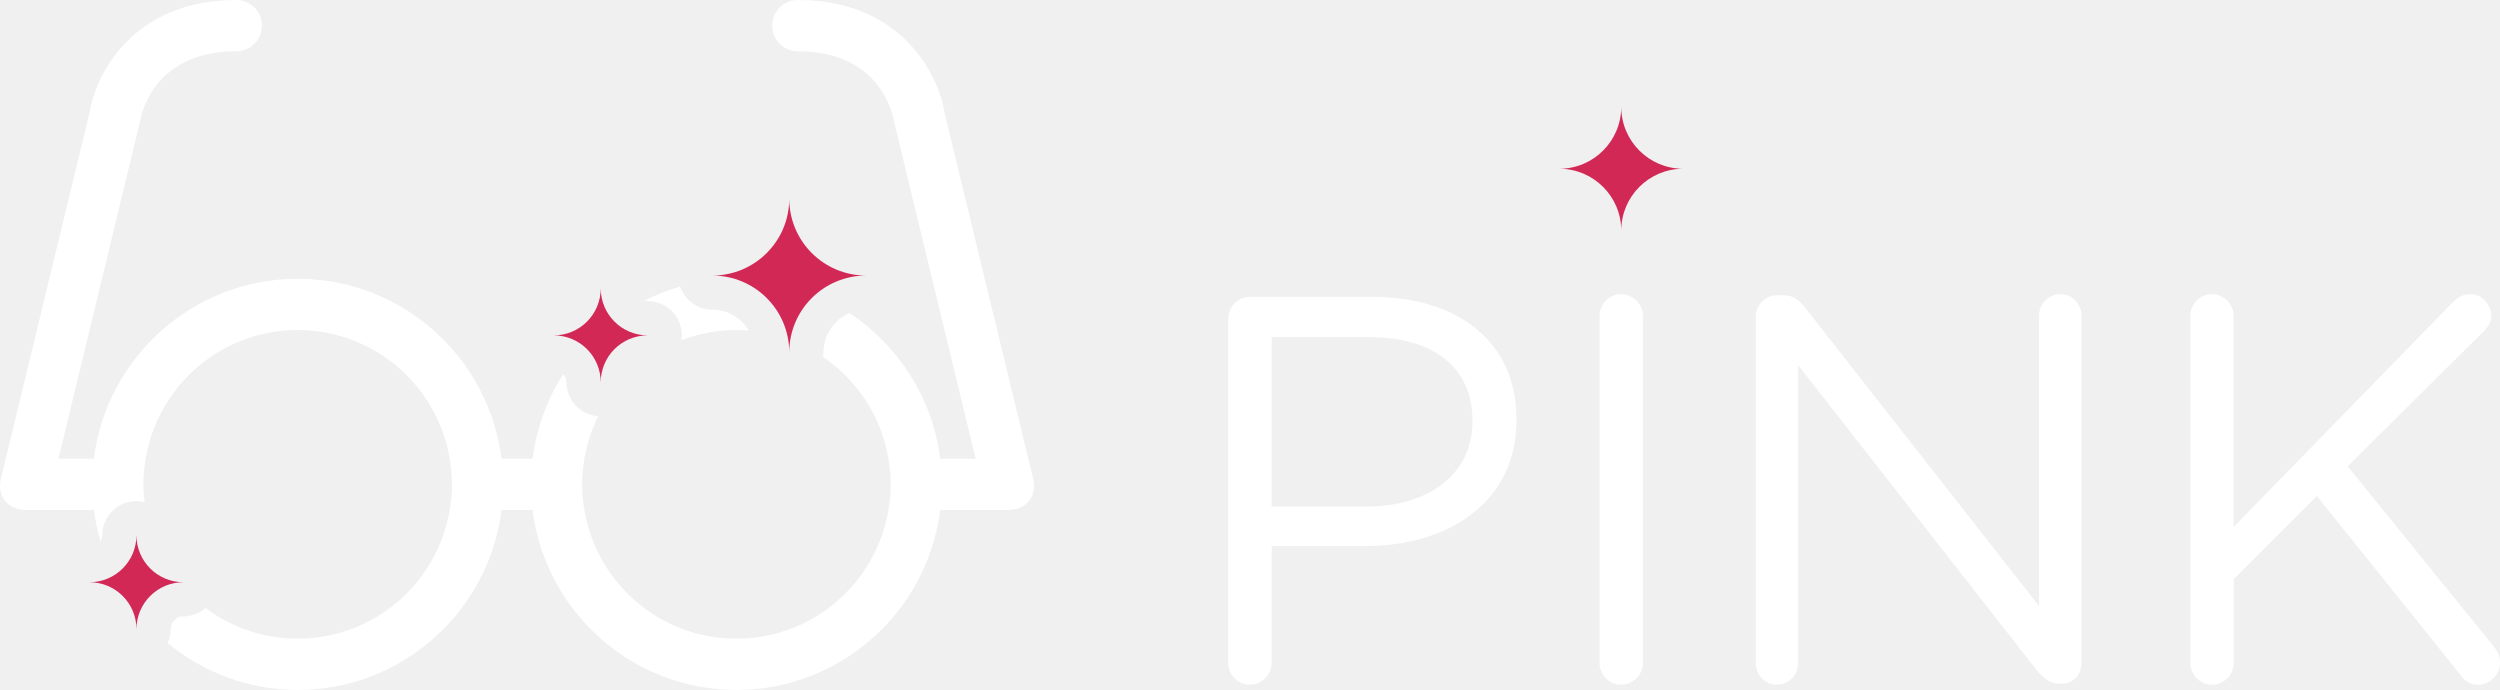
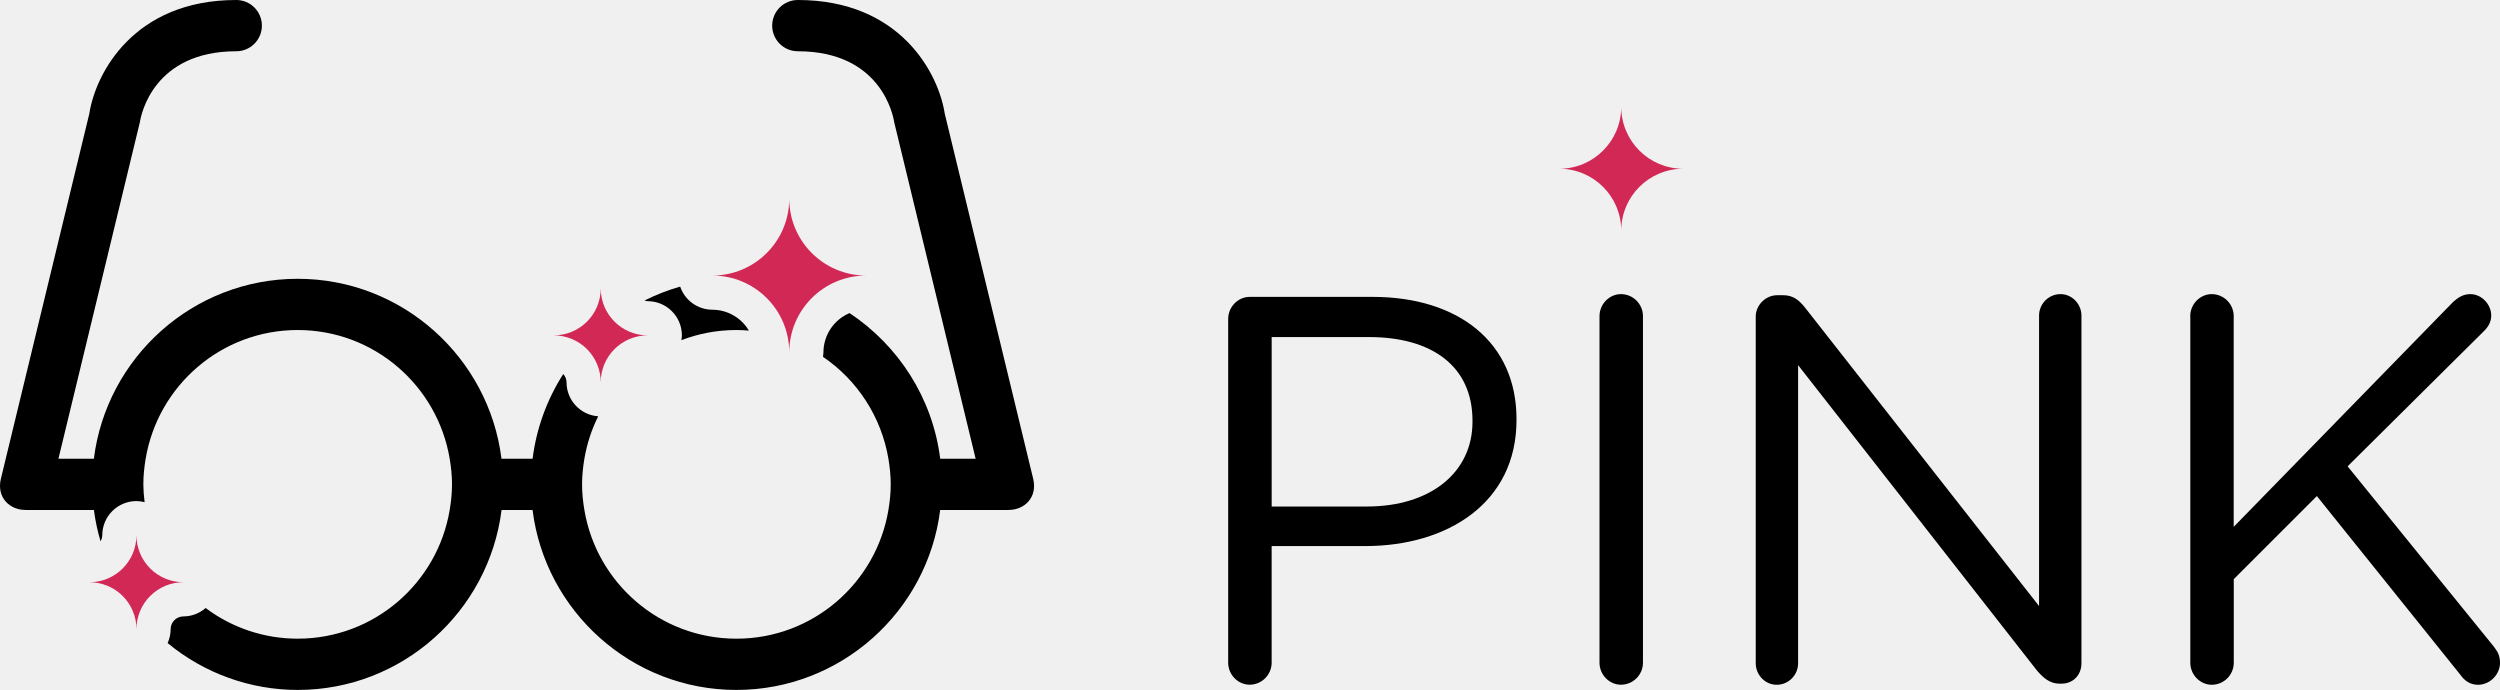
- <svg xmlns="http://www.w3.org/2000/svg" version="1.1" id="Layer_2" x="0px" y="0px" width="146.3px" height="40.375px" viewBox="0 0 146.3 40.375" enable-background="new 0 0 146.3 40.375" xml:space="preserve">
+ <svg xmlns="http://www.w3.org/2000/svg" width="146.3" height="40.375">
+   <path d="M71.874 18.661c0-.708.58-1.288 1.256-1.288h7.18c5.087 0 8.436 2.704 8.436 7.146v.064c0 4.861-4.057 7.373-8.854 7.373h-5.475v6.825c0 .708-.58 1.288-1.288 1.288-.676 0-1.256-.58-1.256-1.288v-20.12zm8.114 10.98c3.734 0 6.182-1.996 6.182-4.959v-.063c0-3.22-2.414-4.894-6.053-4.894h-5.699v9.917h5.57v-.001zM93.603 18.5c0-.708.579-1.288 1.255-1.288.709 0 1.288.58 1.288 1.288v20.283a1.29 1.29 0 0 1-1.288 1.287c-.676 0-1.255-.579-1.255-1.287V18.5zm9.141.032c0-.676.58-1.256 1.256-1.256h.354c.58 0 .935.29 1.288.74l13.684 17.45V18.468c0-.676.547-1.256 1.256-1.256.676 0 1.224.58 1.224 1.256v20.349c0 .676-.481 1.19-1.158 1.19h-.129c-.548 0-.935-.321-1.319-.772l-13.975-17.868v17.45c0 .676-.547 1.256-1.256 1.256-.676 0-1.223-.58-1.223-1.256V18.532h-.002zm25.429-.032c0-.708.58-1.288 1.257-1.288.708 0 1.286.58 1.286 1.288v12.331l12.848-13.168c.29-.257.579-.451.998-.451.676 0 1.225.612 1.225 1.256 0 .354-.162.644-.42.901l-7.984 7.92 8.564 10.561c.225.291.354.547.354.935 0 .676-.578 1.288-1.286 1.288-.483 0-.806-.258-1.03-.58l-8.402-10.463-4.863 4.861v4.894a1.29 1.29 0 0 1-1.286 1.288c-.677 0-1.257-.58-1.257-1.288V18.5h-.004z" />
+   <path fill="#D22856" d="M98.498 9.875a3.623 3.623 0 0 1-3.623-3.624 3.625 3.625 0 0 1-3.625 3.624 3.625 3.625 0 0 1 3.625 3.624 3.623 3.623 0 0 1 3.623-3.624z" />
  <g>
-     <path fill="#FFFFFF" d="M71.874,18.661c0-0.708,0.58-1.288,1.256-1.288h7.18c5.087,0,8.436,2.704,8.436,7.146v0.064 c0,4.861-4.057,7.373-8.854,7.373h-5.475v6.825c0,0.708-0.58,1.288-1.288,1.288c-0.676,0-1.256-0.58-1.256-1.288V18.661z M79.988,29.641c3.734,0,6.182-1.996,6.182-4.959v-0.063c0-3.22-2.414-4.894-6.053-4.894h-5.699v9.917H79.988L79.988,29.641z" />
-     <path fill="#FFFFFF" d="M93.603,18.5c0-0.708,0.579-1.288,1.255-1.288c0.709,0,1.288,0.58,1.288,1.288v20.283 c0,0.708-0.579,1.287-1.288,1.287c-0.676,0-1.255-0.579-1.255-1.287V18.5z" />
-     <path fill="#FFFFFF" d="M102.744,18.532c0-0.676,0.58-1.256,1.256-1.256h0.354c0.58,0,0.935,0.29,1.288,0.74l13.684,17.45V18.468 c0-0.676,0.547-1.256,1.256-1.256c0.676,0,1.224,0.58,1.224,1.256v20.349c0,0.676-0.481,1.19-1.158,1.19h-0.129c-0.548,0-0.935-0.321-1.319-0.772l-13.975-17.868v17.45c0,0.676-0.547,1.256-1.256,1.256c-0.676,0-1.223-0.58-1.223-1.256V18.532 H102.744z" />
-     <path fill="#FFFFFF" d="M128.173,18.5c0-0.708,0.58-1.288,1.257-1.288c0.708,0,1.286,0.58,1.286,1.288v12.331l12.848-13.168 c0.29-0.257,0.579-0.451,0.998-0.451c0.676,0,1.225,0.612,1.225,1.256c0,0.354-0.162,0.644-0.42,0.901l-7.984,7.92l8.564,10.561 c0.225,0.291,0.354,0.547,0.354,0.935c0,0.676-0.578,1.288-1.286,1.288c-0.483,0-0.806-0.258-1.03-0.58l-8.402-10.463l-4.863,4.861 v4.894c0,0.708-0.578,1.288-1.286,1.288c-0.677,0-1.257-0.58-1.257-1.288V18.5H128.173z" />
+     <path d="M43.094 19.313c.246 0 .489.014.73.033a2.491 2.491 0 0 0-2.136-1.221 1.994 1.994 0 0 1-1.884-1.354c-.727.208-1.425.482-2.089.816.062.017.122.038.188.038a2 2 0 0 1 2 2c0 .096-.015.188-.028.281 1-.382 2.084-.593 3.219-.593z" />
+     <path d="M60.462 28.016L55.287 6.651C54.926 4.303 52.694 0 46.688 0a1.5 1.5 0 1 0 0 3c4.856 0 5.575 3.729 5.639 4.143l4.767 19.701h-2.073c-.445-3.557-2.453-6.628-5.305-8.522a2.503 2.503 0 0 0-1.529 2.303c0 .088-.015.171-.026.256a9.034 9.034 0 0 1 3.829 5.964c.082.489.135.988.135 1.5s-.053 1.012-.135 1.5c-.716 4.272-4.421 7.531-8.896 7.531-4.475 0-8.181-3.259-8.896-7.531-.082-.488-.135-.988-.135-1.5s.053-1.011.135-1.5a8.949 8.949 0 0 1 .808-2.483 1.995 1.995 0 0 1-1.852-1.985.743.743 0 0 0-.192-.489 11.954 11.954 0 0 0-1.795 4.958h-1.82c-.741-5.927-5.802-10.531-11.927-10.531S6.235 20.917 5.493 26.844H3.42L8.187 7.143C8.25 6.729 8.97 3 13.826 3a1.5 1.5 0 1 0 0-3C7.82 0 5.588 4.303 5.227 6.651L.052 28.016c-.266 1.109.531 1.826 1.426 1.826.012 0 .023.004.036.004h3.982c.079.628.215 1.237.387 1.831a.726.726 0 0 0 .102-.354 2 2 0 0 1 2-2c.166 0 .324.025.478.063a8.337 8.337 0 0 1-.074-1.042c0-.512.053-1.011.135-1.5.715-4.271 4.421-7.531 8.896-7.531s8.18 3.26 8.896 7.531c.082.489.135.988.135 1.5s-.053 1.012-.135 1.5c-.715 4.272-4.421 7.531-8.896 7.531a8.959 8.959 0 0 1-5.386-1.794c-.35.302-.8.491-1.299.491a.75.75 0 0 0-.749.748c0 .29-.065.564-.176.812a11.94 11.94 0 0 0 7.614 2.743c6.125 0 11.185-4.604 11.927-10.53h1.814c.742 5.926 5.802 10.53 11.927 10.53s11.186-4.604 11.927-10.53H59c.012 0 .023-.004.036-.004.895.001 1.692-.716 1.426-1.825z" />
  </g>
-   <path fill="#D22856" d="M98.498,9.875c-2.002,0-3.623-1.623-3.623-3.624c0,2.001-1.623,3.624-3.625,3.624 c2.002,0,3.625,1.623,3.625,3.624C94.875,11.498,96.496,9.875,98.498,9.875z" />
-   <g>
-     <path fill="#FFFFFF" d="M43.094,19.313c0.246,0,0.489,0.014,0.73,0.033c-0.437-0.728-1.227-1.221-2.136-1.221 c-0.877,0-1.614-0.568-1.884-1.354c-0.727,0.208-1.425,0.482-2.089,0.816c0.062,0.017,0.122,0.038,0.188,0.038c1.104,0,2,0.896,2,2 c0,0.096-0.015,0.188-0.028,0.281C40.875,19.524,41.959,19.313,43.094,19.313z" />
-     <path fill="#FFFFFF" d="M60.462,28.016c-0.002-0.009-5.175-21.365-5.175-21.365C54.926,4.303,52.694,0,46.688,0 c-0.829,0-1.5,0.671-1.5,1.5s0.671,1.5,1.5,1.5c4.856,0,5.575,3.729,5.639,4.143l4.767,19.701h-2.073 c-0.445-3.557-2.453-6.628-5.305-8.522c-0.897,0.379-1.529,1.269-1.529,2.303c0,0.088-0.015,0.171-0.026,0.256 c1.991,1.358,3.415,3.489,3.829,5.964c0.082,0.489,0.135,0.988,0.135,1.5s-0.053,1.012-0.135,1.5 c-0.716,4.272-4.421,7.531-8.896,7.531c-4.475,0-8.181-3.259-8.896-7.531c-0.082-0.488-0.135-0.988-0.135-1.5 s0.053-1.011,0.135-1.5c0.147-0.878,0.427-1.711,0.808-2.483c-1.034-0.078-1.852-0.932-1.852-1.985 c0-0.189-0.077-0.357-0.192-0.489c-0.938,1.469-1.569,3.15-1.795,4.958h-1.82c-0.741-5.927-5.802-10.531-11.927-10.531 S6.235,20.917,5.493,26.844H3.42L8.187,7.143C8.25,6.729,8.97,3,13.826,3c0.829,0,1.5-0.671,1.5-1.5S14.655,0,13.826,0 C7.82,0,5.588,4.303,5.227,6.651c0,0-5.173,21.356-5.175,21.365c-0.266,1.109,0.531,1.826,1.426,1.826 c0.012,0,0.023,0.004,0.036,0.004h3.982c0.079,0.628,0.215,1.237,0.387,1.831c0.059-0.106,0.102-0.224,0.102-0.354 c0-1.104,0.896-2,2-2c0.166,0,0.324,0.025,0.478,0.063c-0.043-0.343-0.074-0.688-0.074-1.042c0-0.512,0.053-1.011,0.135-1.5 c0.715-4.271,4.421-7.531,8.896-7.531s8.18,3.26,8.896,7.531c0.082,0.489,0.135,0.988,0.135,1.5s-0.053,1.012-0.135,1.5 c-0.715,4.272-4.421,7.531-8.896,7.531c-2.022,0-3.883-0.67-5.386-1.794c-0.35,0.302-0.8,0.491-1.299,0.491 c-0.413,0-0.749,0.336-0.749,0.748c0,0.29-0.065,0.564-0.176,0.812c2.075,1.708,4.722,2.743,7.614,2.743 c6.125,0,11.185-4.604,11.927-10.53h1.814c0.742,5.926,5.802,10.53,11.927,10.53s11.186-4.604,11.927-10.53H59 c0.012,0,0.023-0.004,0.036-0.004C59.931,29.842,60.728,29.125,60.462,28.016z" />
-   </g>
-   <g>
-     <g>
-       <path fill="#D22856" d="M50.686,16.125c-2.485,0-4.499-2.014-4.499-4.499c0,2.485-2.014,4.499-4.499,4.499 c2.485,0,4.499,2.014,4.499,4.499C46.187,18.139,48.2,16.125,50.686,16.125z" />
-     </g>
-   </g>
-   <g>
-     <g>
-       <path fill="#D22856" d="M37.904,19.626c-1.519,0-2.749-1.23-2.749-2.749c0,1.519-1.23,2.749-2.749,2.749 c1.519,0,2.749,1.229,2.749,2.749C35.155,20.855,36.386,19.626,37.904,19.626z" />
-     </g>
-   </g>
-   <g>
-     <g>
-       <path fill="#D22856" d="M10.734,34.072c-1.519,0-2.749-1.23-2.749-2.75c0,1.52-1.23,2.75-2.749,2.75 c1.519,0,2.749,1.229,2.749,2.748C7.985,35.303,9.215,34.072,10.734,34.072z" />
-     </g>
-   </g>
+   <path fill="#D22856" d="M50.686 16.125a4.499 4.499 0 0 1-4.499-4.499 4.499 4.499 0 0 1-4.499 4.499 4.499 4.499 0 0 1 4.499 4.499 4.498 4.498 0 0 1 4.499-4.499zm-12.782 3.501a2.748 2.748 0 0 1-2.749-2.749 2.748 2.748 0 0 1-2.749 2.749 2.747 2.747 0 0 1 2.749 2.749 2.748 2.748 0 0 1 2.749-2.749zm-27.17 14.446a2.748 2.748 0 0 1-2.749-2.75c0 1.52-1.23 2.75-2.749 2.75a2.747 2.747 0 0 1 2.749 2.748 2.748 2.748 0 0 1 2.749-2.748z" />
</svg>
